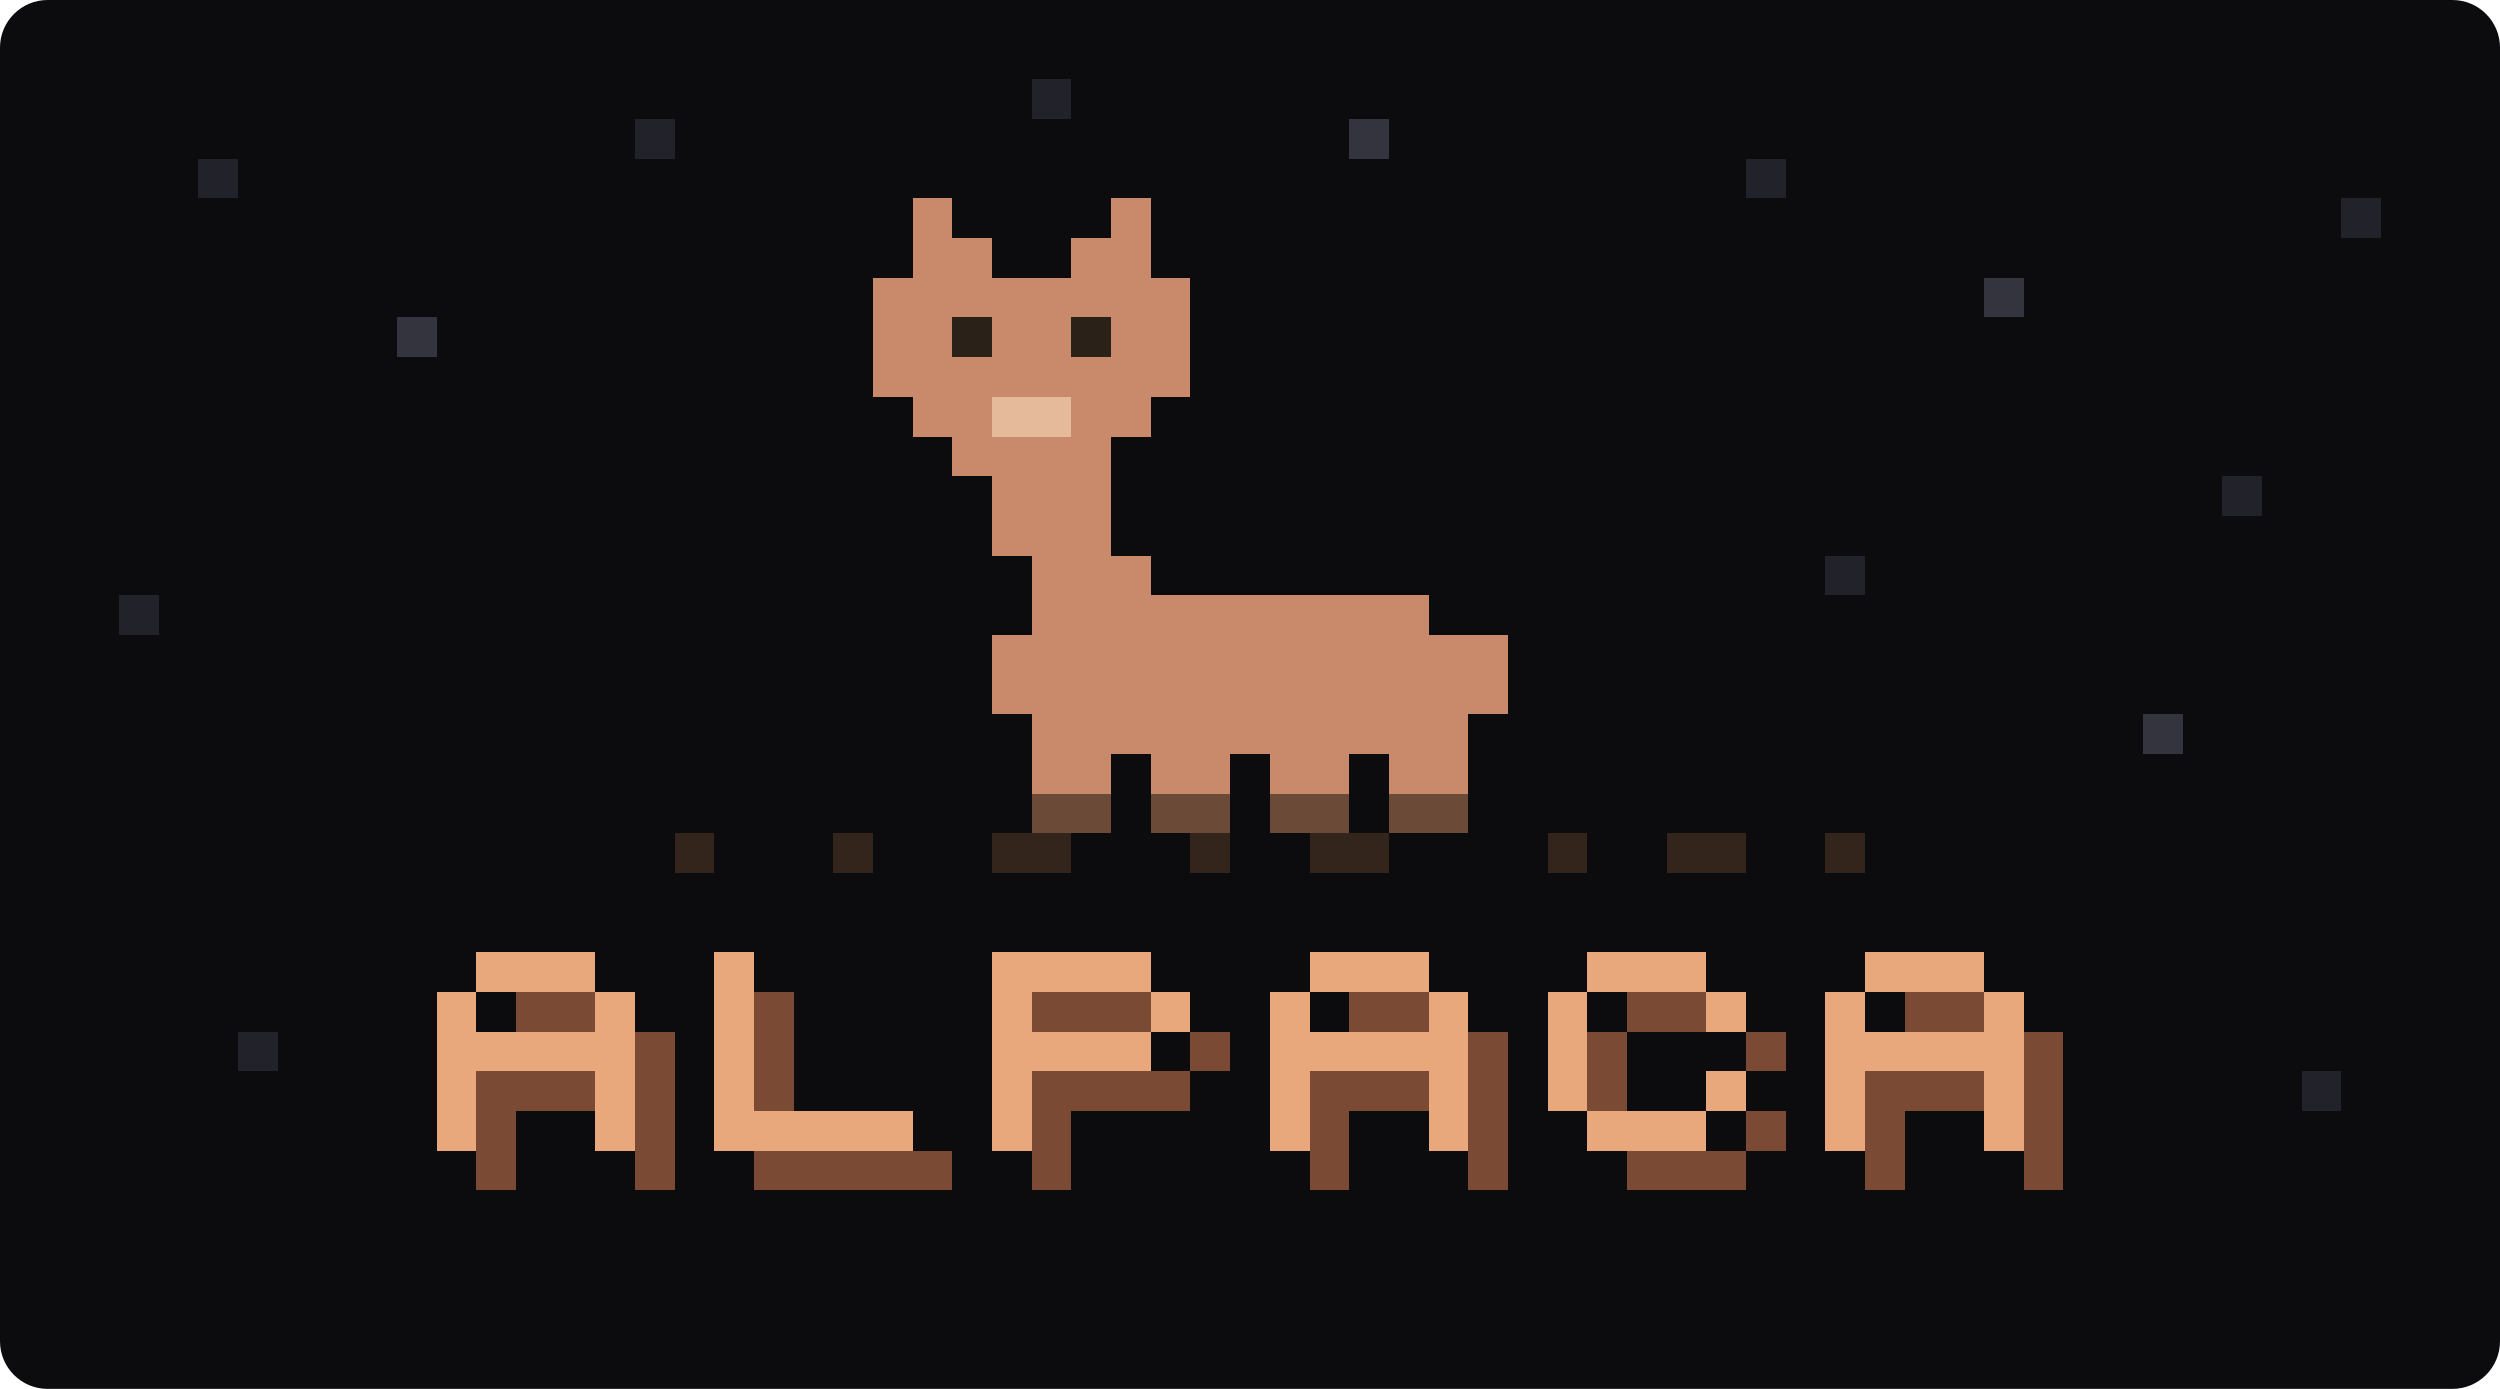
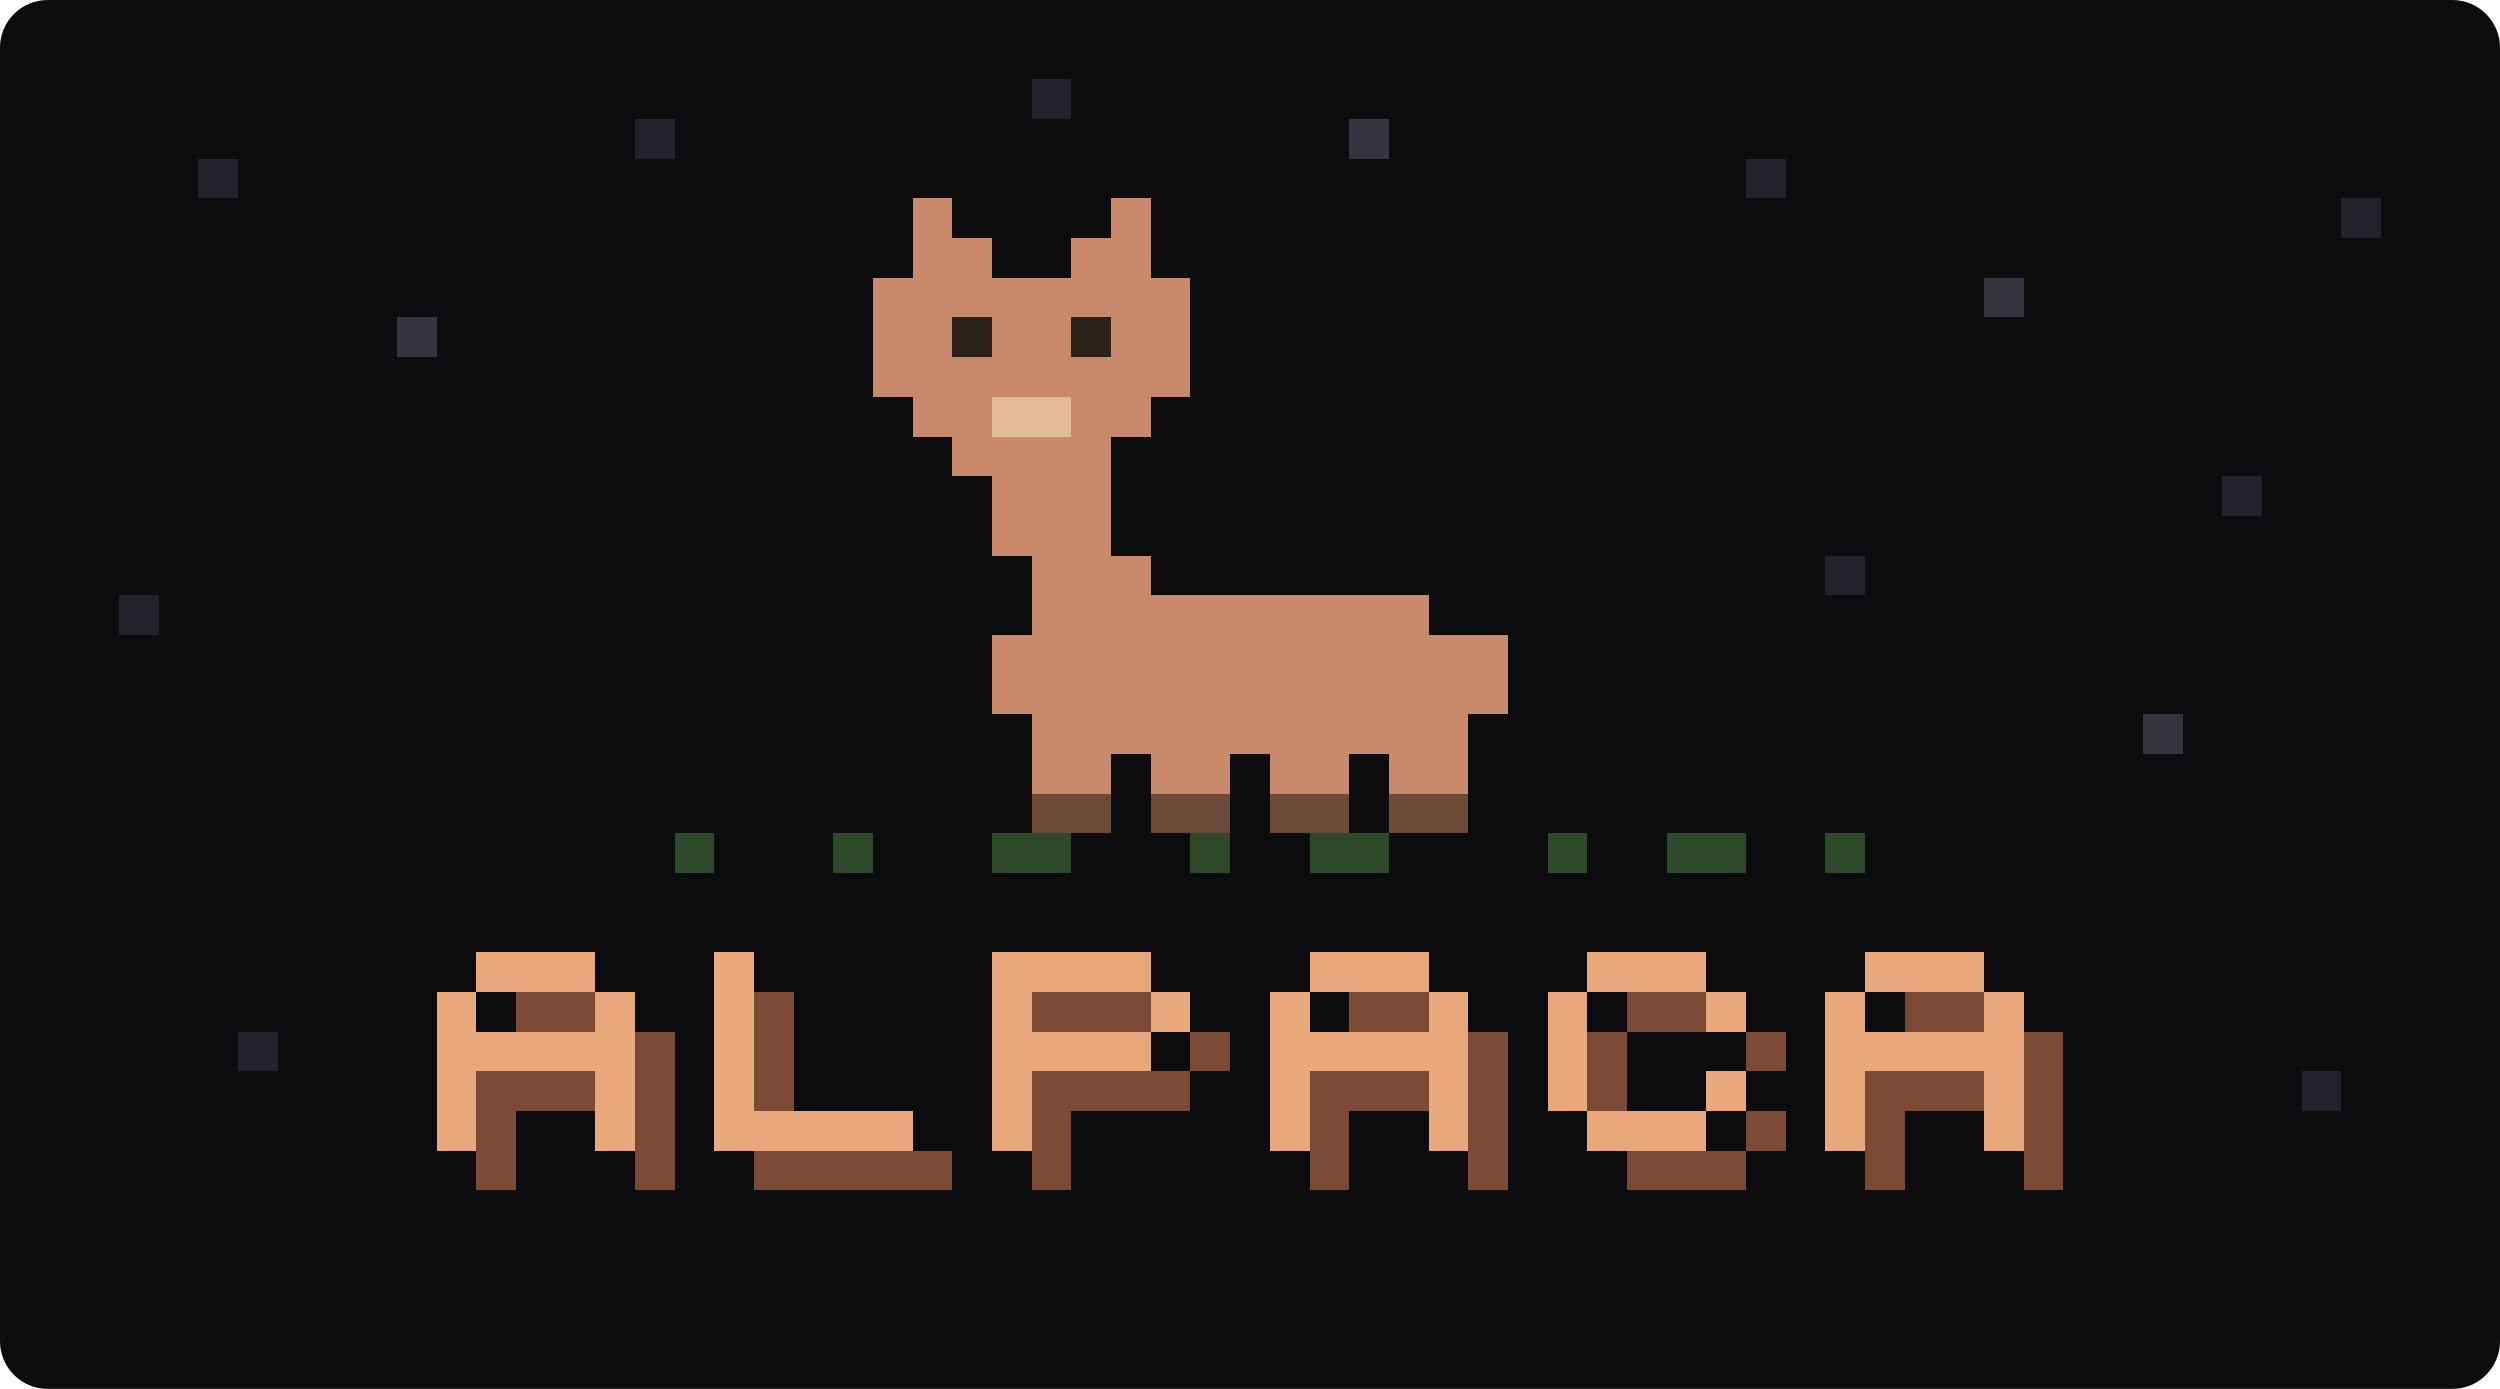
<svg xmlns="http://www.w3.org/2000/svg" viewBox="0 0 630 350" role="img" aria-label="alpaca">
  <style>
    @media (prefers-reduced-motion: no-preference) {
      .lt { animation: bob 2.8s ease-in-out infinite }
      .l0 { animation-delay: 0.00s }
      .l1 { animation-delay: -0.47s }
      .l2 { animation-delay: -0.93s }
      .l3 { animation-delay: -1.40s }
      .l4 { animation-delay: -1.87s }
      .l5 { animation-delay: -2.33s }
      @keyframes bob {
        0%, 100% { transform: translateY(-5px) }
        50% { transform: translateY(5px) }
      }
      .tw { animation: tw 5.2s ease-in-out infinite }
      .tw1 { animation-delay: -1.7s } .tw2 { animation-delay: -3.4s }
      @keyframes tw {
        0%, 100% { opacity: 1 }
        50% { opacity: .3 }
      }
    }
  </style>
  <rect width="630" height="350" rx="12" fill="#0C0C0F" />
  <g shape-rendering="crispEdges">
    <rect x="50" y="40" width="10" height="10" fill="#22222A" />
    <rect class="tw tw1" x="100" y="80" width="10" height="10" fill="#34343E" />
    <rect x="160" y="30" width="10" height="10" fill="#22222A" />
    <rect x="260" y="20" width="10" height="10" fill="#22222A" />
    <rect class="tw tw1" x="340" y="30" width="10" height="10" fill="#34343E" />
    <rect x="440" y="40" width="10" height="10" fill="#22222A" />
    <rect class="tw tw0" x="500" y="70" width="10" height="10" fill="#34343E" />
    <rect x="560" y="120" width="10" height="10" fill="#22222A" />
    <rect x="590" y="50" width="10" height="10" fill="#22222A" />
    <rect x="460" y="140" width="10" height="10" fill="#22222A" />
    <rect class="tw tw1" x="540" y="180" width="10" height="10" fill="#34343E" />
    <rect x="30" y="150" width="10" height="10" fill="#22222A" />
    <rect x="60" y="260" width="10" height="10" fill="#22222A" />
    <rect x="580" y="270" width="10" height="10" fill="#22222A" />
-     <rect x="170" y="210" width="10" height="10" fill="#33241C" />
-     <rect x="210" y="210" width="10" height="10" fill="#33241C" />
-     <rect x="250" y="210" width="20" height="10" fill="#33241C" />
-     <rect x="300" y="210" width="10" height="10" fill="#33241C" />
-     <rect x="330" y="210" width="20" height="10" fill="#33241C" />
-     <rect x="390" y="210" width="10" height="10" fill="#33241C" />
-     <rect x="420" y="210" width="20" height="10" fill="#33241C" />
-     <rect x="460" y="210" width="10" height="10" fill="#33241C" />
+     <rect x="170" y="210" width="10" height="10" fill="#2E4A2B" />
+     <rect x="210" y="210" width="10" height="10" fill="#2E4A2B" />
+     <rect x="250" y="210" width="20" height="10" fill="#2E4A2B" />
+     <rect x="300" y="210" width="10" height="10" fill="#2E4A2B" />
+     <rect x="330" y="210" width="20" height="10" fill="#2E4A2B" />
+     <rect x="390" y="210" width="10" height="10" fill="#2E4A2B" />
+     <rect x="420" y="210" width="20" height="10" fill="#2E4A2B" />
+     <rect x="460" y="210" width="10" height="10" fill="#2E4A2B" />
    <rect x="230" y="50" width="10" height="10" fill="#C98A6B" />
    <rect x="280" y="50" width="10" height="10" fill="#C98A6B" />
    <rect x="230" y="60" width="20" height="10" fill="#C98A6B" />
    <rect x="270" y="60" width="20" height="10" fill="#C98A6B" />
    <rect x="220" y="70" width="80" height="10" fill="#C98A6B" />
    <rect x="220" y="80" width="20" height="10" fill="#C98A6B" />
    <rect x="240" y="80" width="10" height="10" fill="#2A2118" />
    <rect x="250" y="80" width="20" height="10" fill="#C98A6B" />
    <rect x="270" y="80" width="10" height="10" fill="#2A2118" />
    <rect x="280" y="80" width="20" height="10" fill="#C98A6B" />
    <rect x="220" y="90" width="80" height="10" fill="#C98A6B" />
    <rect x="230" y="100" width="20" height="10" fill="#C98A6B" />
    <rect x="250" y="100" width="20" height="10" fill="#E4BA9B" />
    <rect x="270" y="100" width="20" height="10" fill="#C98A6B" />
    <rect x="240" y="110" width="40" height="10" fill="#C98A6B" />
    <rect x="250" y="120" width="30" height="10" fill="#C98A6B" />
    <rect x="250" y="130" width="30" height="10" fill="#C98A6B" />
    <rect x="260" y="140" width="30" height="10" fill="#C98A6B" />
    <rect x="260" y="150" width="100" height="10" fill="#C98A6B" />
    <rect x="250" y="160" width="130" height="10" fill="#C98A6B" />
    <rect x="250" y="170" width="130" height="10" fill="#C98A6B" />
    <rect x="260" y="180" width="110" height="10" fill="#C98A6B" />
    <rect x="260" y="190" width="20" height="10" fill="#C98A6B" />
    <rect x="290" y="190" width="20" height="10" fill="#C98A6B" />
    <rect x="320" y="190" width="20" height="10" fill="#C98A6B" />
    <rect x="350" y="190" width="20" height="10" fill="#C98A6B" />
    <rect x="260" y="200" width="20" height="10" fill="#6B4A38" />
    <rect x="290" y="200" width="20" height="10" fill="#6B4A38" />
    <rect x="320" y="200" width="20" height="10" fill="#6B4A38" />
    <rect x="350" y="200" width="20" height="10" fill="#6B4A38" />
    <g transform="translate(110 240)">
      <g class="lt l0">
        <rect x="10" y="0" width="30" height="10" fill="#E8A87C" />
        <rect x="0" y="10" width="10" height="10" fill="#E8A87C" />
        <rect x="20" y="10" width="20" height="10" fill="#7A4A35" />
        <rect x="40" y="10" width="10" height="10" fill="#E8A87C" />
        <rect x="0" y="20" width="50" height="10" fill="#E8A87C" />
        <rect x="50" y="20" width="10" height="10" fill="#7A4A35" />
        <rect x="0" y="30" width="10" height="10" fill="#E8A87C" />
        <rect x="10" y="30" width="30" height="10" fill="#7A4A35" />
        <rect x="40" y="30" width="10" height="10" fill="#E8A87C" />
        <rect x="50" y="30" width="10" height="10" fill="#7A4A35" />
        <rect x="0" y="40" width="10" height="10" fill="#E8A87C" />
        <rect x="10" y="40" width="10" height="10" fill="#7A4A35" />
        <rect x="40" y="40" width="10" height="10" fill="#E8A87C" />
        <rect x="50" y="40" width="10" height="10" fill="#7A4A35" />
        <rect x="10" y="50" width="10" height="10" fill="#7A4A35" />
        <rect x="50" y="50" width="10" height="10" fill="#7A4A35" />
      </g>
    </g>
    <g transform="translate(180 240)">
      <g class="lt l1">
        <rect x="0" y="0" width="10" height="10" fill="#E8A87C" />
        <rect x="0" y="10" width="10" height="10" fill="#E8A87C" />
        <rect x="10" y="10" width="10" height="10" fill="#7A4A35" />
        <rect x="0" y="20" width="10" height="10" fill="#E8A87C" />
        <rect x="10" y="20" width="10" height="10" fill="#7A4A35" />
        <rect x="0" y="30" width="10" height="10" fill="#E8A87C" />
        <rect x="10" y="30" width="10" height="10" fill="#7A4A35" />
        <rect x="0" y="40" width="50" height="10" fill="#E8A87C" />
        <rect x="10" y="50" width="50" height="10" fill="#7A4A35" />
      </g>
    </g>
    <g transform="translate(250 240)">
      <g class="lt l2">
        <rect x="0" y="0" width="40" height="10" fill="#E8A87C" />
        <rect x="0" y="10" width="10" height="10" fill="#E8A87C" />
        <rect x="10" y="10" width="30" height="10" fill="#7A4A35" />
        <rect x="40" y="10" width="10" height="10" fill="#E8A87C" />
        <rect x="0" y="20" width="40" height="10" fill="#E8A87C" />
        <rect x="50" y="20" width="10" height="10" fill="#7A4A35" />
        <rect x="0" y="30" width="10" height="10" fill="#E8A87C" />
        <rect x="10" y="30" width="40" height="10" fill="#7A4A35" />
        <rect x="0" y="40" width="10" height="10" fill="#E8A87C" />
        <rect x="10" y="40" width="10" height="10" fill="#7A4A35" />
        <rect x="10" y="50" width="10" height="10" fill="#7A4A35" />
      </g>
    </g>
    <g transform="translate(320 240)">
      <g class="lt l3">
        <rect x="10" y="0" width="30" height="10" fill="#E8A87C" />
        <rect x="0" y="10" width="10" height="10" fill="#E8A87C" />
        <rect x="20" y="10" width="20" height="10" fill="#7A4A35" />
        <rect x="40" y="10" width="10" height="10" fill="#E8A87C" />
        <rect x="0" y="20" width="50" height="10" fill="#E8A87C" />
        <rect x="50" y="20" width="10" height="10" fill="#7A4A35" />
        <rect x="0" y="30" width="10" height="10" fill="#E8A87C" />
        <rect x="10" y="30" width="30" height="10" fill="#7A4A35" />
        <rect x="40" y="30" width="10" height="10" fill="#E8A87C" />
        <rect x="50" y="30" width="10" height="10" fill="#7A4A35" />
        <rect x="0" y="40" width="10" height="10" fill="#E8A87C" />
        <rect x="10" y="40" width="10" height="10" fill="#7A4A35" />
        <rect x="40" y="40" width="10" height="10" fill="#E8A87C" />
        <rect x="50" y="40" width="10" height="10" fill="#7A4A35" />
        <rect x="10" y="50" width="10" height="10" fill="#7A4A35" />
        <rect x="50" y="50" width="10" height="10" fill="#7A4A35" />
      </g>
    </g>
    <g transform="translate(390 240)">
      <g class="lt l4">
        <rect x="10" y="0" width="30" height="10" fill="#E8A87C" />
        <rect x="0" y="10" width="10" height="10" fill="#E8A87C" />
        <rect x="20" y="10" width="20" height="10" fill="#7A4A35" />
        <rect x="40" y="10" width="10" height="10" fill="#E8A87C" />
        <rect x="0" y="20" width="10" height="10" fill="#E8A87C" />
        <rect x="10" y="20" width="10" height="10" fill="#7A4A35" />
        <rect x="50" y="20" width="10" height="10" fill="#7A4A35" />
        <rect x="0" y="30" width="10" height="10" fill="#E8A87C" />
        <rect x="10" y="30" width="10" height="10" fill="#7A4A35" />
        <rect x="40" y="30" width="10" height="10" fill="#E8A87C" />
        <rect x="10" y="40" width="30" height="10" fill="#E8A87C" />
        <rect x="50" y="40" width="10" height="10" fill="#7A4A35" />
        <rect x="20" y="50" width="30" height="10" fill="#7A4A35" />
      </g>
    </g>
    <g transform="translate(460 240)">
      <g class="lt l5">
        <rect x="10" y="0" width="30" height="10" fill="#E8A87C" />
        <rect x="0" y="10" width="10" height="10" fill="#E8A87C" />
        <rect x="20" y="10" width="20" height="10" fill="#7A4A35" />
        <rect x="40" y="10" width="10" height="10" fill="#E8A87C" />
        <rect x="0" y="20" width="50" height="10" fill="#E8A87C" />
        <rect x="50" y="20" width="10" height="10" fill="#7A4A35" />
        <rect x="0" y="30" width="10" height="10" fill="#E8A87C" />
        <rect x="10" y="30" width="30" height="10" fill="#7A4A35" />
        <rect x="40" y="30" width="10" height="10" fill="#E8A87C" />
        <rect x="50" y="30" width="10" height="10" fill="#7A4A35" />
        <rect x="0" y="40" width="10" height="10" fill="#E8A87C" />
        <rect x="10" y="40" width="10" height="10" fill="#7A4A35" />
        <rect x="40" y="40" width="10" height="10" fill="#E8A87C" />
        <rect x="50" y="40" width="10" height="10" fill="#7A4A35" />
        <rect x="10" y="50" width="10" height="10" fill="#7A4A35" />
        <rect x="50" y="50" width="10" height="10" fill="#7A4A35" />
      </g>
    </g>
  </g>
</svg>
